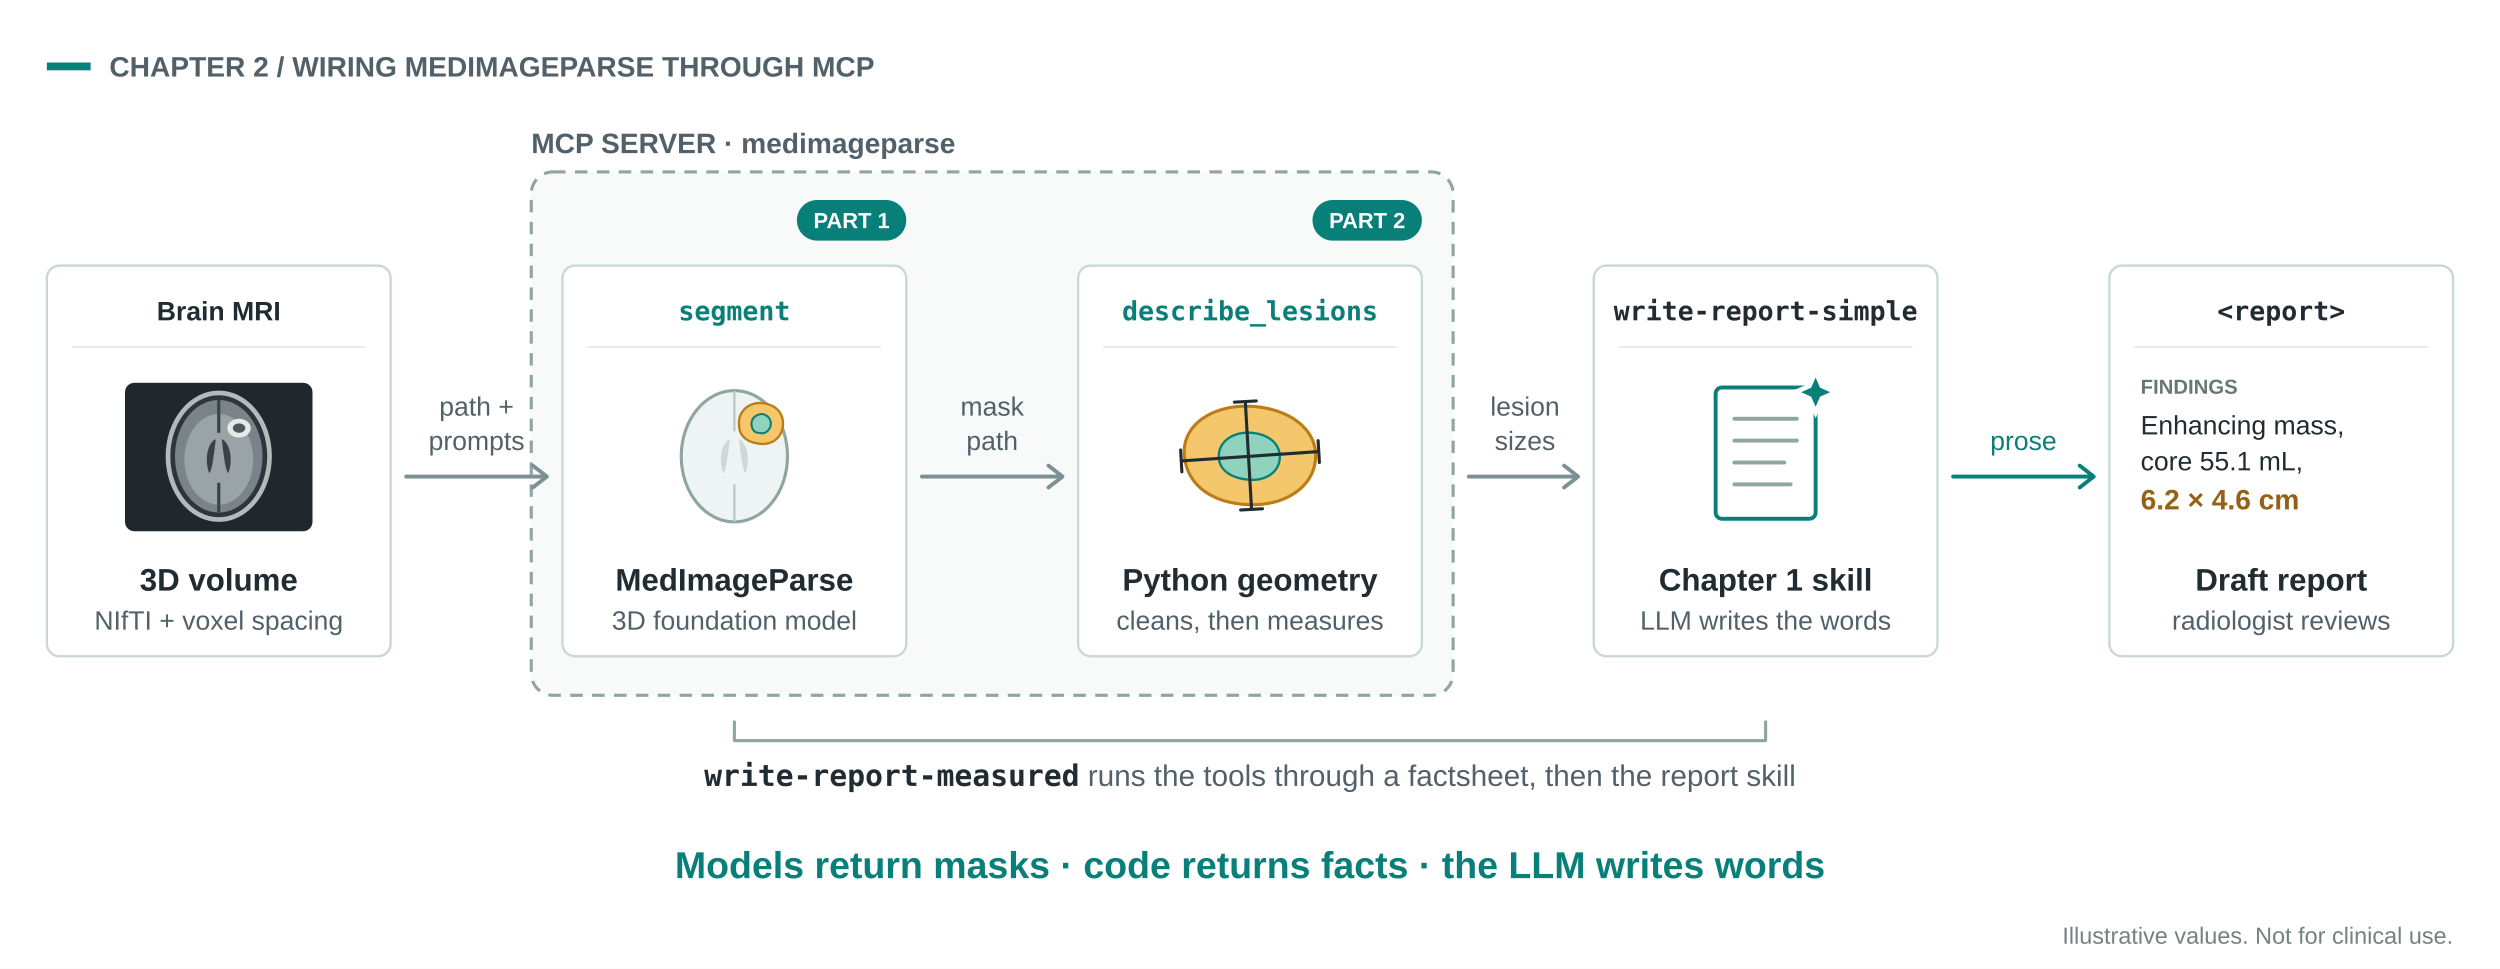
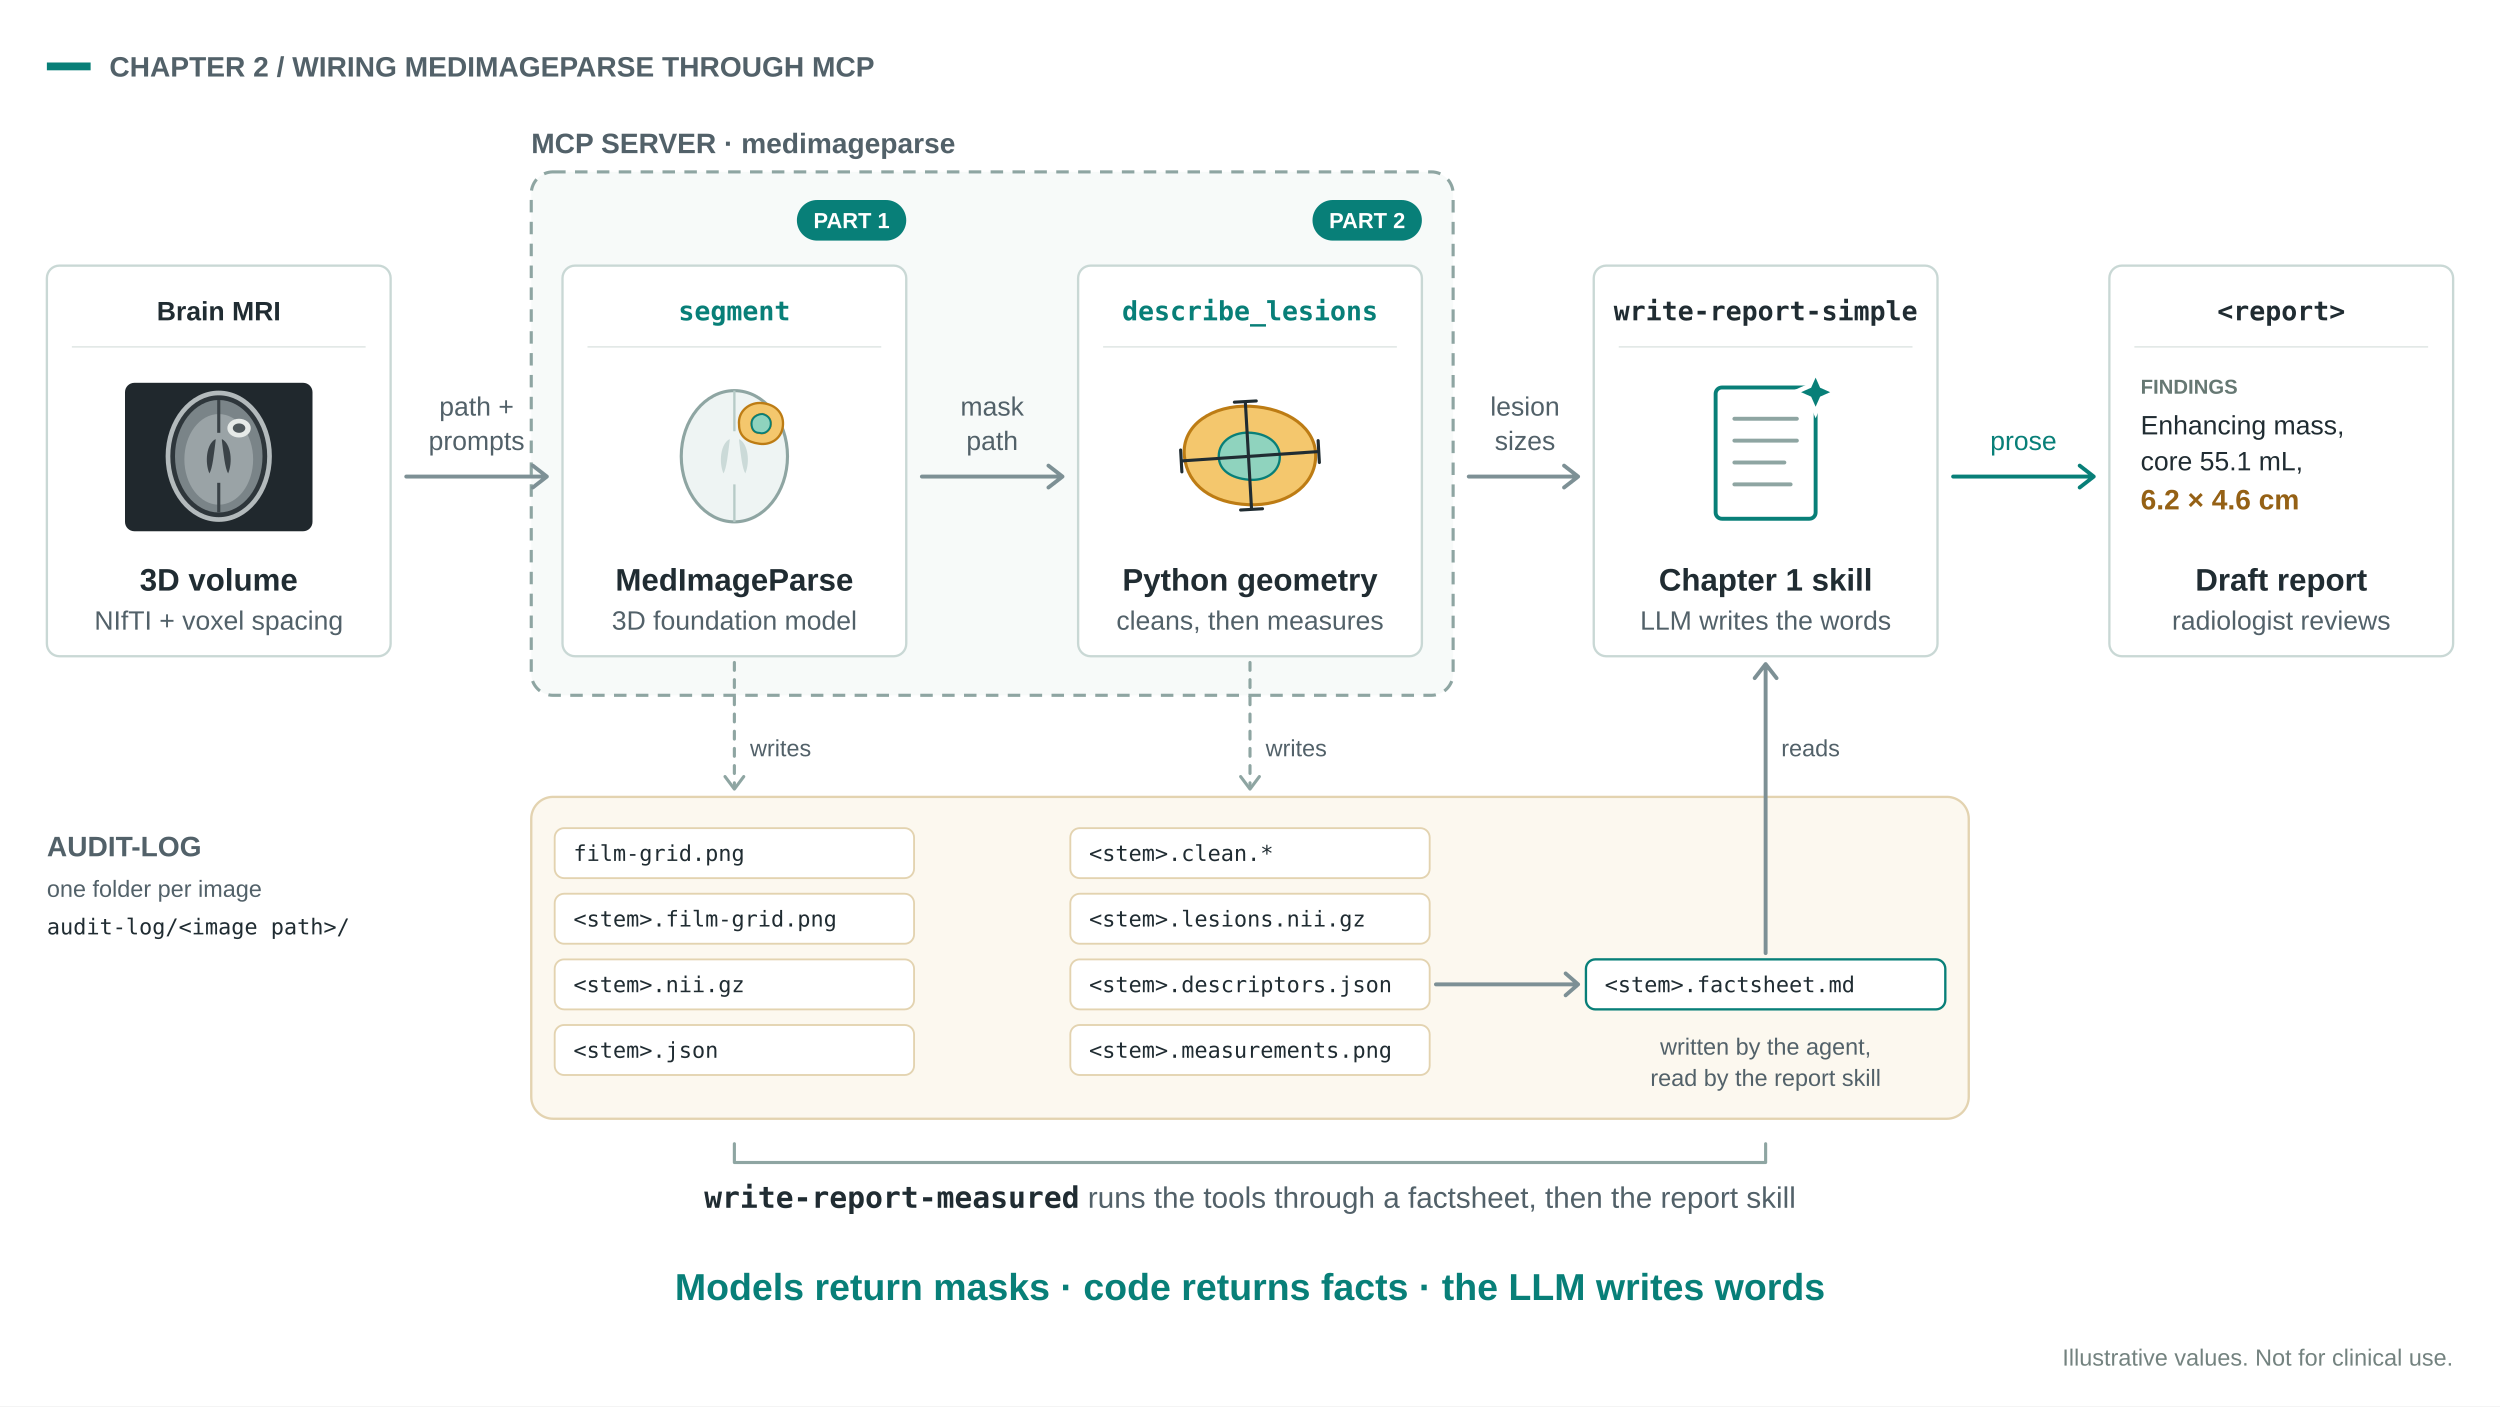
- <svg xmlns="http://www.w3.org/2000/svg" width="1600" height="620" viewBox="0 0 1600 620" role="img" aria-labelledby="title description">
-   <rect width="1600" height="620" fill="#FFFFFF" />
+ <svg xmlns="http://www.w3.org/2000/svg" width="1600" height="900" viewBox="0 0 1600 900" role="img" aria-labelledby="title description">
+   <rect width="1600" height="900" fill="#FFFFFF" />
  <g font-family="Aptos, Segoe UI, Arial, sans-serif" letter-spacing="0">
    <rect x="30" y="40" width="28" height="5" fill="#087F78" />
    <text x="70" y="49" font-size="18" font-weight="700" fill="#526169">CHAPTER 2 / WIRING MEDIMAGEPARSE THROUGH MCP</text>
    <text x="340" y="98" font-size="18" font-weight="700" fill="#526169">MCP SERVER · medimageparse</text>
    <rect x="340" y="110" width="590" height="335" rx="14" fill="#F7FAF9" stroke="#8EA5A2" stroke-width="2" stroke-dasharray="8 6" />
    <g font-size="14" font-weight="700" fill="#FFFFFF" text-anchor="middle">
      <rect x="510" y="128" width="70" height="26" rx="13" fill="#087F78" />
      <text x="545" y="146">PART 1</text>
      <rect x="840" y="128" width="70" height="26" rx="13" fill="#087F78" />
      <text x="875" y="146">PART 2</text>
    </g>
    <g fill="#FFFFFF" stroke="#C9D8D5" stroke-width="1.5">
      <rect x="30" y="170" width="220" height="250" rx="8" />
      <rect x="360" y="170" width="220" height="250" rx="8" />
      <rect x="690" y="170" width="220" height="250" rx="8" />
      <rect x="1020" y="170" width="220" height="250" rx="8" />
      <rect x="1350" y="170" width="220" height="250" rx="8" />
    </g>
    <g stroke="#E0E7E5" stroke-width="1">
      <path d="M46 222 H234 M376 222 H564 M706 222 H894 M1036 222 H1224 M1366 222 H1554" />
    </g>
    <g text-anchor="middle" font-size="17" font-weight="700">
      <text x="140" y="205" fill="#202C32">Brain MRI</text>
      <text x="470" y="205" fill="#087F78" font-family="Cascadia Mono, Consolas, monospace">segment</text>
      <text x="800" y="205" fill="#087F78" font-family="Cascadia Mono, Consolas, monospace">describe_lesions</text>
      <text x="1130" y="205" fill="#202C32" font-family="Cascadia Mono, Consolas, monospace">write-report-simple</text>
      <text x="1460" y="205" fill="#202C32" font-family="Cascadia Mono, Consolas, monospace">&lt;report&gt;</text>
    </g>
    <rect x="80" y="245" width="120" height="95" rx="6" fill="#20282D" />
    <ellipse cx="140" cy="292" rx="34" ry="42" fill="#B3BABC" />
    <ellipse cx="140" cy="292" rx="31" ry="39" fill="#2E363B" />
    <ellipse cx="140" cy="292" rx="28" ry="36" fill="#7A8488" />
    <ellipse cx="140" cy="294" rx="22" ry="29" fill="#9AA3A6" />
    <path d="M140 256 V277 M140 309 V328" stroke="#3A4247" stroke-width="2" />
    <path d="M138 281 C132 284 131 296 134 303 C136 300 137 290 138 282 Z" fill="#3A4247" />
    <path d="M142 281 C148 284 149 296 146 303 C144 300 143 290 142 282 Z" fill="#3A4247" />
    <ellipse cx="153" cy="274" rx="7.5" ry="6" fill="#E6EAE8" />
    <ellipse cx="153" cy="274" rx="4" ry="3" fill="#4F585C" />
    <ellipse cx="470" cy="292" rx="34" ry="42" fill="#EEF4F3" stroke="#8EA5A2" stroke-width="2" />
    <path d="M470 250 V276 M470 310 V334" stroke="#B7CBC7" stroke-width="1.5" />
    <path d="M467 281 C461 284 460 296 463 303 C465 300 466 290 467 282 Z" fill="#CBDAD8" />
    <path d="M473 281 C479 284 480 296 477 303 C475 300 474 290 473 282 Z" fill="#CBDAD8" />
    <path d="M473 272 C472 263 480 257 488 258 C497 259 502 265 501 273 C500 281 493 285 486 284 C478 283 473 279 473 272 Z M481 271 C481 267 485 265 488 265 C492 266 494 269 493 273 C492 276 489 278 486 277 C483 277 481 275 481 271 Z" fill="#F4C76D" fill-rule="evenodd" stroke="#BD7C14" stroke-width="1.5" />
    <path d="M481 271 C481 267 485 265 488 265 C492 266 494 269 493 273 C492 276 489 278 486 277 C483 277 481 275 481 271 Z" fill="#8FD3BE" stroke="#087F78" stroke-width="1.2" />
    <path d="M758 292 C756 272 776 259 800 260 C824 261 843 274 842 293 C841 312 822 324 799 323 C776 322 760 311 758 292 Z" fill="#F4C76D" stroke="#BD7C14" stroke-width="2" />
    <path d="M780 292 C780 282 790 276 801 277 C813 278 820 285 819 294 C818 303 809 308 799 307 C788 306 780 301 780 292 Z" fill="#8FD3BE" stroke="#087F78" stroke-width="1.5" />
    <g fill="none" stroke="#202C32" stroke-width="2" stroke-linecap="round">
      <path d="M756 295 L844 289 M755.6 288 L756.4 302 M843.6 282 L844.4 296" />
      <path d="M797 257 L801 326 M790 257.4 L804 256.6 M794 326.4 L808 325.6" />
    </g>
    <rect x="1098" y="248" width="64" height="84" rx="4" fill="#FFFFFF" stroke="#087F78" stroke-width="2.5" />
    <path d="M1110 268 H1150 M1110 282 H1150 M1110 296 H1142 M1110 310 H1146" stroke="#8EA5A2" stroke-width="2.5" stroke-linecap="round" />
    <path d="M1162 238 L1166 247 L1175 251 L1166 255 L1162 264 L1158 255 L1149 251 L1158 247 Z" fill="#087F78" stroke="#FFFFFF" stroke-width="3" />
    <g font-size="13" font-weight="700" fill="#667873">
      <text x="1370" y="252">FINDINGS</text>
    </g>
    <g font-size="17" fill="#202C32">
      <text x="1370" y="278">Enhancing mass,</text>
      <text x="1370" y="301">core 55.1 mL,</text>
    </g>
    <text x="1370" y="326" font-size="18" font-weight="700" fill="#956115">6.2 × 4.6 cm</text>
    <g text-anchor="middle">
      <g font-size="20" font-weight="700" fill="#202C32">
        <text x="140" y="378">3D volume</text>
        <text x="470" y="378">MedImageParse</text>
        <text x="800" y="378">Python geometry</text>
        <text x="1130" y="378">Chapter 1 skill</text>
        <text x="1460" y="378">Draft report</text>
      </g>
      <g font-size="17" fill="#526169">
        <text x="140" y="403">NIfTI + voxel spacing</text>
        <text x="470" y="403">3D foundation model</text>
        <text x="800" y="403">cleans, then measures</text>
        <text x="1130" y="403">LLM writes the words</text>
        <text x="1460" y="403">radiologist reviews</text>
      </g>
    </g>
    <g fill="none" stroke="#7D9095" stroke-width="2.5" stroke-linecap="round" stroke-linejoin="round">
      <path d="M260 305 H350 M341 298 L350 305 L341 312" />
      <path d="M590 305 H680 M671 298 L680 305 L671 312" />
      <path d="M940 305 H1010 M1001 298 L1010 305 L1001 312" />
    </g>
    <path d="M1250 305 H1340 M1331 298 L1340 305 L1331 312" fill="none" stroke="#087F78" stroke-width="2.5" stroke-linecap="round" stroke-linejoin="round" />
    <g text-anchor="middle" font-size="17" fill="#526169">
      <text x="305" y="266">path +</text>
      <text x="305" y="288">prompts</text>
      <text x="635" y="266">mask</text>
      <text x="635" y="288">path</text>
      <text x="976" y="266">lesion</text>
      <text x="976" y="288">sizes</text>
      <text x="1295" y="288" fill="#087F78">prose</text>
    </g>
-     <path d="M470 462 V474 H1130 V462" fill="none" stroke="#8EA5A2" stroke-width="2" stroke-linecap="round" stroke-linejoin="round" />
-     <text x="800" y="503" text-anchor="middle" font-size="19" fill="#526169">
+     <text x="30" y="548" font-size="18" font-weight="700" fill="#526169">AUDIT-LOG</text>
+     <text x="30" y="574" font-size="15" fill="#526169">one folder per image</text>
+     <text x="30" y="598" font-size="14" fill="#202C32" font-family="Cascadia Mono, Consolas, monospace">audit-log/&lt;image path&gt;/</text>
+     <rect x="340" y="510" width="920" height="206" rx="14" fill="#FCF8EF" stroke="#E3D3B0" stroke-width="1.5" />
+     <g fill="none" stroke="#8EA5A2" stroke-width="2" stroke-linecap="round" stroke-linejoin="round">
+       <path d="M470 424 V504 M800 424 V504" stroke-dasharray="5 6" />
+       <path d="M464 497 L470 505 L476 497 M794 497 L800 505 L806 497" />
+     </g>
+     <g fill="none" stroke="#7D9095" stroke-width="2.5" stroke-linecap="round" stroke-linejoin="round">
+       <path d="M919 630 H1009 M1002 623 L1010 630 L1002 637" />
+       <path d="M1130 610 V426 M1123 434 L1130 425 L1137 434" />
+     </g>
+     <g font-size="15" fill="#526169">
+       <text x="480" y="484">writes</text>
+       <text x="810" y="484">writes</text>
+       <text x="1140" y="484">reads</text>
+     </g>
+     <g fill="#FFFFFF" stroke="#E3D3B0" stroke-width="1.2">
+       <rect x="355" y="530" width="230" height="32" rx="6" />
+       <rect x="355" y="572" width="230" height="32" rx="6" />
+       <rect x="355" y="614" width="230" height="32" rx="6" />
+       <rect x="355" y="656" width="230" height="32" rx="6" />
+       <rect x="685" y="530" width="230" height="32" rx="6" />
+       <rect x="685" y="572" width="230" height="32" rx="6" />
+       <rect x="685" y="614" width="230" height="32" rx="6" />
+       <rect x="685" y="656" width="230" height="32" rx="6" />
+       <rect x="1015" y="614" width="230" height="32" rx="6" stroke="#087F78" stroke-width="1.5" />
+     </g>
+     <g font-size="14" fill="#202C32" font-family="Cascadia Mono, Consolas, monospace">
+       <text x="367" y="551">film-grid.png</text>
+       <text x="367" y="593">&lt;stem&gt;.film-grid.png</text>
+       <text x="367" y="635">&lt;stem&gt;.nii.gz</text>
+       <text x="367" y="677">&lt;stem&gt;.json</text>
+       <text x="697" y="551">&lt;stem&gt;.clean.*</text>
+       <text x="697" y="593">&lt;stem&gt;.lesions.nii.gz</text>
+       <text x="697" y="635">&lt;stem&gt;.descriptors.json</text>
+       <text x="697" y="677">&lt;stem&gt;.measurements.png</text>
+       <text x="1027" y="635">&lt;stem&gt;.factsheet.md</text>
+     </g>
+     <g text-anchor="middle" font-size="15" fill="#526169">
+       <text x="1130" y="675">written by the agent,</text>
+       <text x="1130" y="695">read by the report skill</text>
+     </g>
+     <path d="M470 732 V744 H1130 V732" fill="none" stroke="#8EA5A2" stroke-width="2" stroke-linecap="round" stroke-linejoin="round" />
+     <text x="800" y="773" text-anchor="middle" font-size="19" fill="#526169">
      <tspan font-family="Cascadia Mono, Consolas, monospace" font-weight="700" fill="#202C32">write-report-measured</tspan> runs the tools through a factsheet, then the report skill</text>
-     <text x="800" y="562" text-anchor="middle" font-size="24" font-weight="700" fill="#087F78">Models return masks · code returns facts · the LLM writes words</text>
-     <text x="1570" y="604" text-anchor="end" font-size="15" fill="#73827F">Illustrative values. Not for clinical use.</text>
+     <text x="800" y="832" text-anchor="middle" font-size="24" font-weight="700" fill="#087F78">Models return masks · code returns facts · the LLM writes words</text>
+     <text x="1570" y="874" text-anchor="end" font-size="15" fill="#73827F">Illustrative values. Not for clinical use.</text>
  </g>
</svg>
